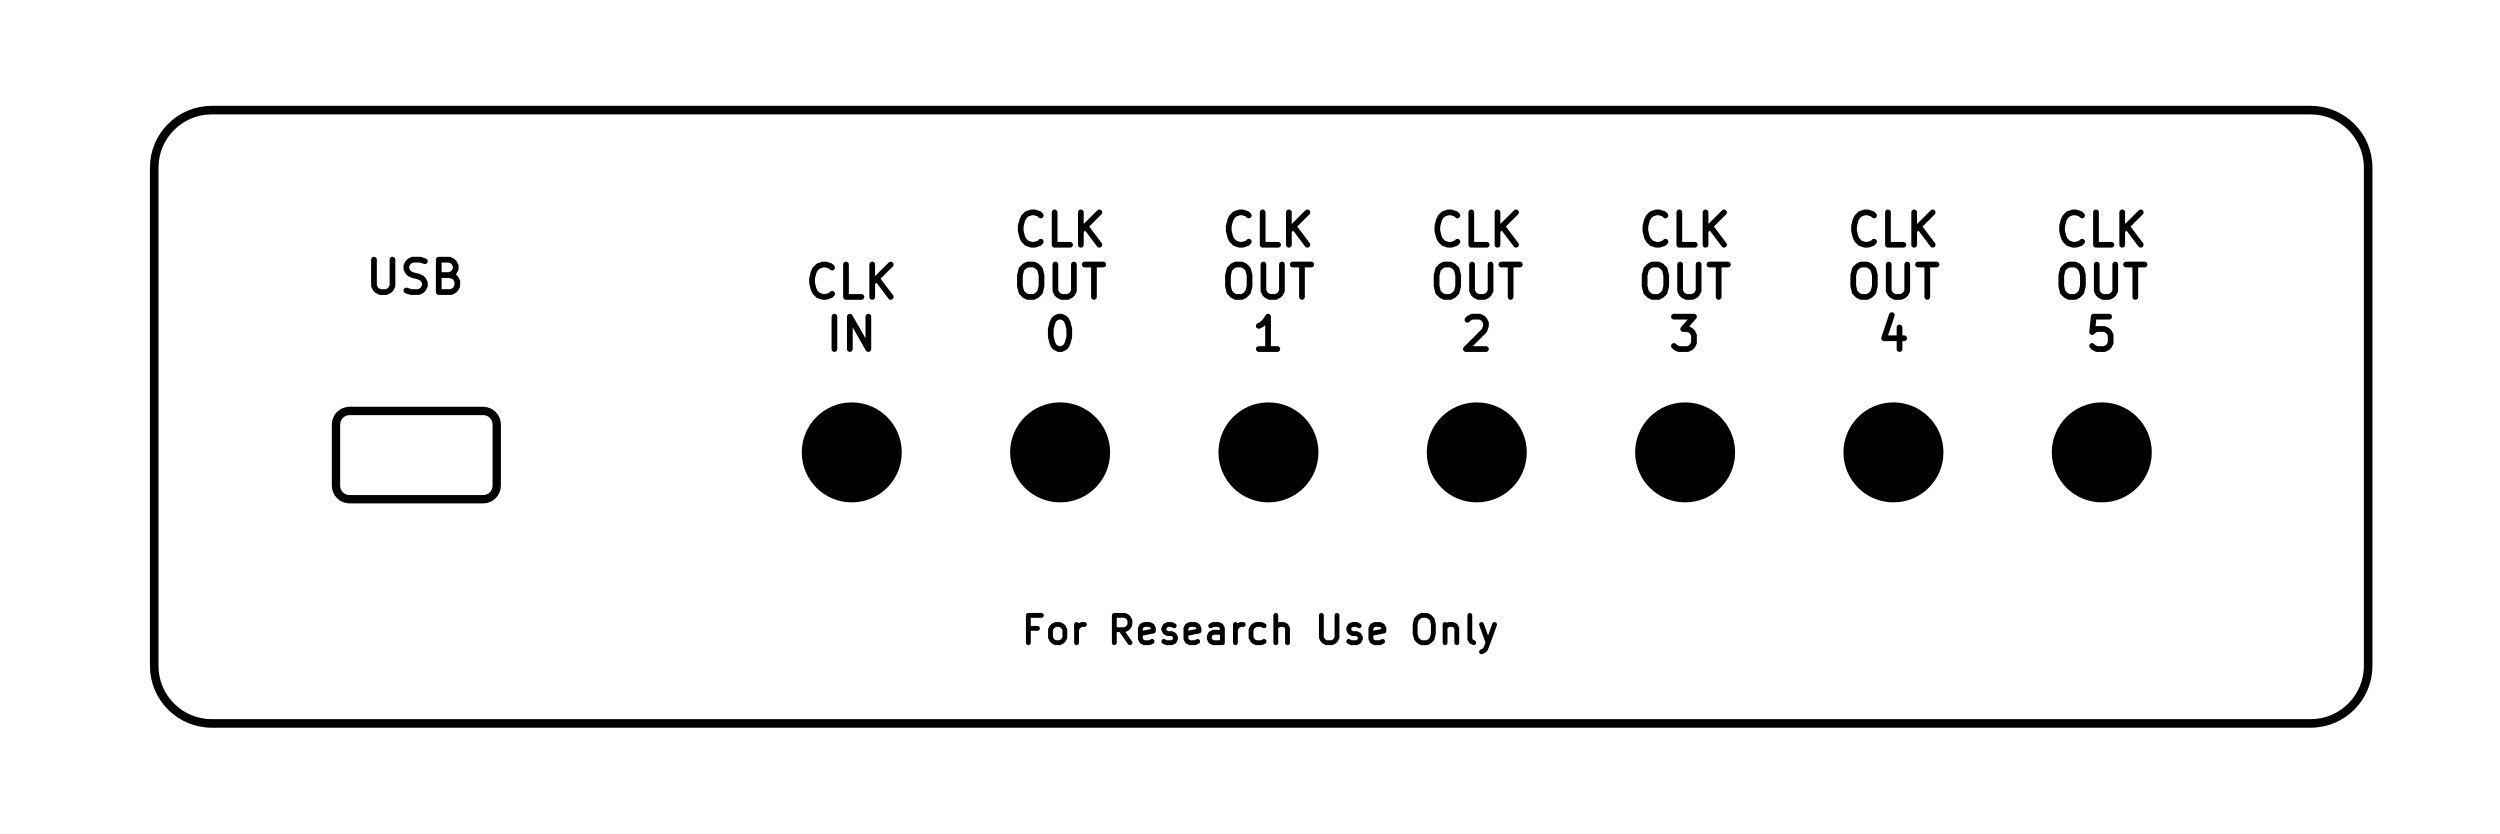
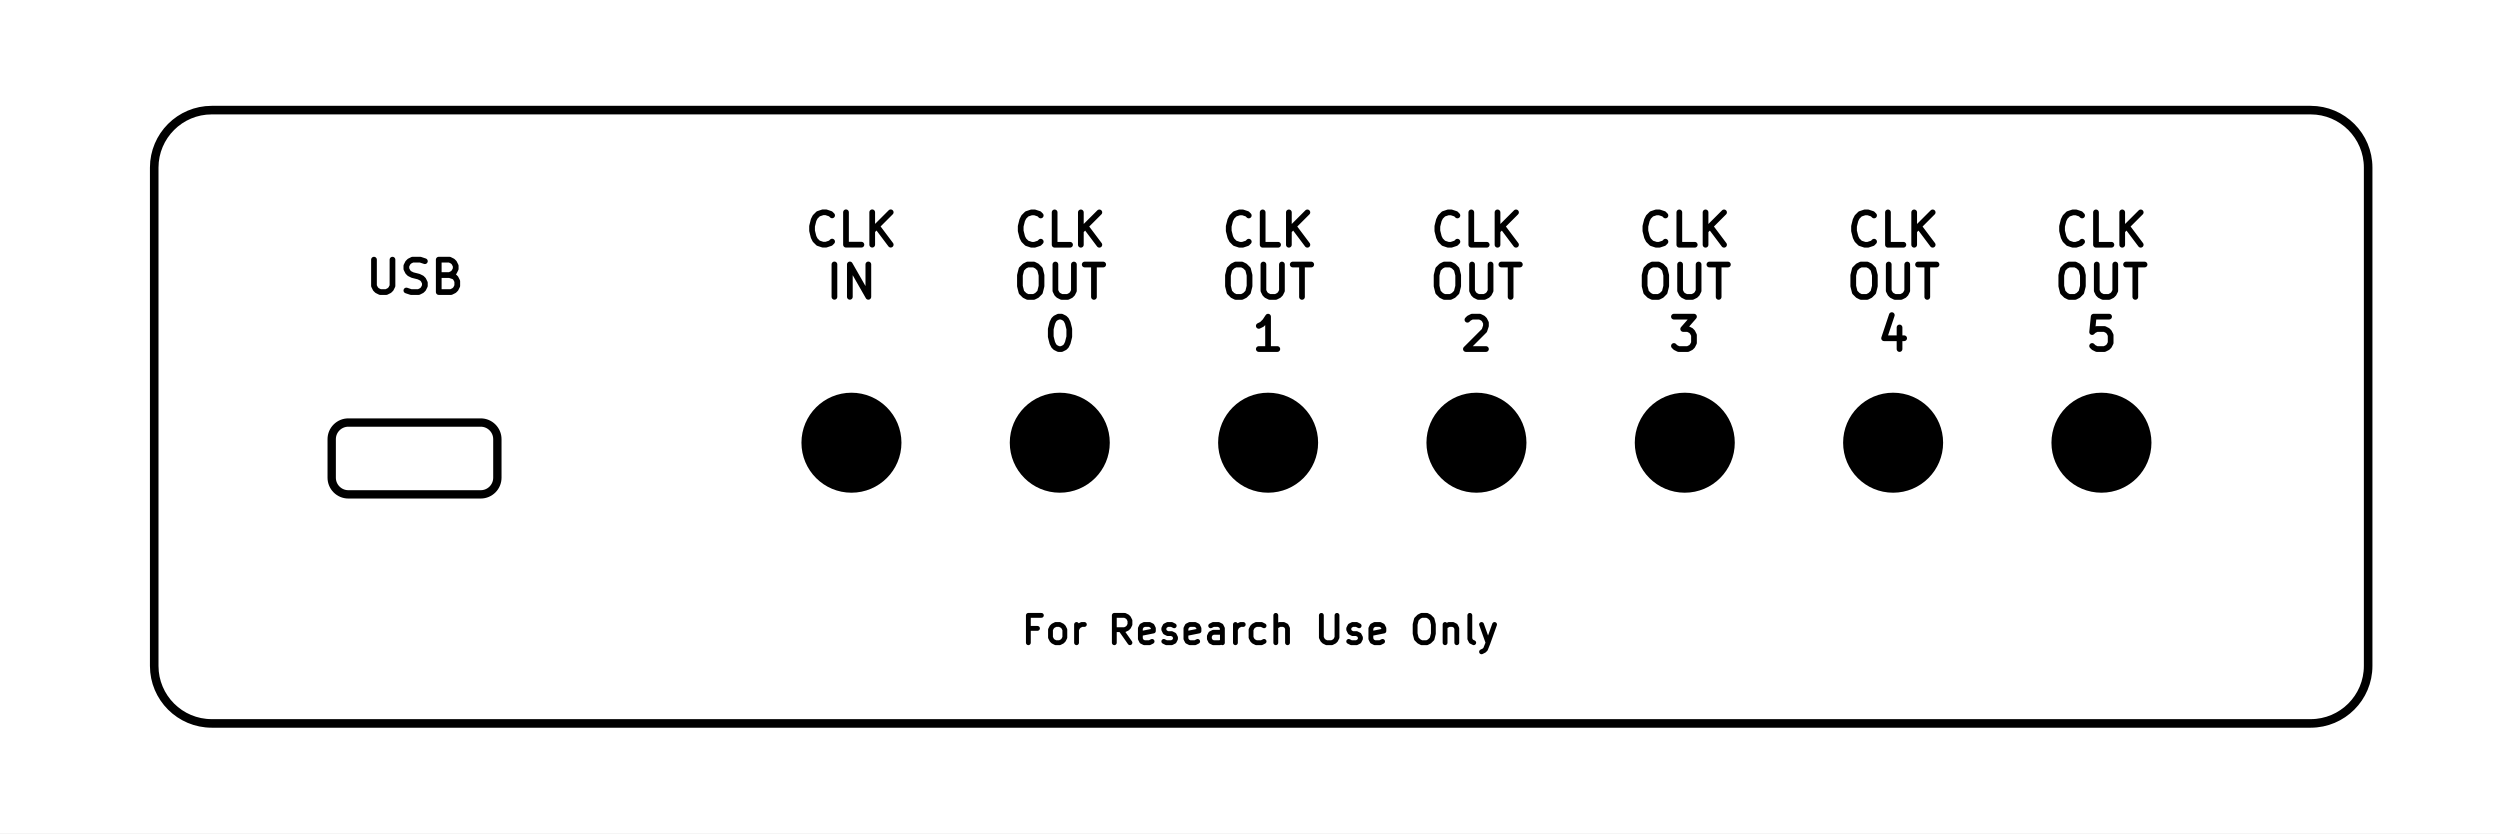
<svg xmlns="http://www.w3.org/2000/svg" version="1.1" width="150mm" height="50mm" viewBox="0 0 150 50" id="svg635">
  <g id="layerWhiteBG">
    <rect id="rectWhiteBG" x="0" y="0" width="150" height="50" style="fill:#ffffff;stroke:none" />
  </g>
  <defs id="defs635" />
  <g style="fill:#000000;fill-opacity:1;stroke:#000000;stroke-linecap:round;stroke-linejoin:round;stroke-opacity:1" id="g1" transform="translate(-72.89116,-78.58131)" />
  <g style="fill:none;stroke:#000000;stroke-width:0.343;stroke-linecap:round;stroke-linejoin:round;stroke-opacity:1" id="g139" transform="translate(-72.89116,-78.58131)">
    <text x="97.782" y="96.36" textLength="6.469" font-size="2.591px" lengthAdjust="spacingAndGlyphs" text-anchor="middle" opacity="0" stroke-opacity="0" id="text1">USB</text>
    <g class="stroked-text" id="g47">
      <path d="M 95.33,94.161 v 1.573 M 95.33,95.734 l 0.092,0.185 M 95.423,95.919 l 0.092,0.092 M 95.515,96.011 l 0.185,0.093 M 95.7,96.104 h 0.37 M 96.07,96.104 l 0.185,-0.093 M 96.255,96.011 l 0.092,-0.092 M 96.348,95.919 l 0.092,-0.185 M 96.44,95.734 v -1.573 M 97.273,96.011 l 0.278,0.093 M 97.551,96.104 h 0.463 M 98.013,96.104 l 0.185,-0.093 M 98.198,96.011 98.291,95.919 M 98.291,95.919 l 0.092,-0.185 M 98.383,95.734 V 95.549 M 98.383,95.549 98.291,95.364 M 98.291,95.364 98.198,95.271 M 98.198,95.271 98.013,95.179 M 98.013,95.179 97.643,95.086 M 97.643,95.086 97.458,94.994 M 97.458,94.994 97.366,94.901 M 97.366,94.901 97.273,94.716 M 97.273,94.716 V 94.531 M 97.273,94.531 l 0.092,-0.185 M 97.366,94.346 l 0.092,-0.092 M 97.458,94.253 l 0.185,-0.092 M 97.643,94.161 h 0.463 M 98.106,94.161 l 0.278,0.092 M 99.864,95.086 l 0.278,0.092 M 100.142,95.179 l 0.092,0.092 M 100.234,95.271 l 0.092,0.185 M 100.327,95.456 v 0.278 M 100.327,95.734 l -0.092,0.185 M 100.234,95.919 l -0.092,0.092 M 100.142,96.011 99.957,96.104 M 99.957,96.104 H 99.216 M 99.216,96.104 V 94.161 M 99.216,94.161 H 99.864 M 99.864,94.161 l 0.185,0.092 M 100.049,94.253 l 0.093,0.092 M 100.142,94.346 l 0.092,0.185 M 100.234,94.531 v 0.185 M 100.234,94.716 l -0.092,0.185 M 100.142,94.901 l -0.093,0.092 M 100.049,94.994 l -0.185,0.093 M 99.864,95.086 H 99.216" id="path2" />
    </g>
-     <text x="123.975" y="96.651" textLength="6.099" font-size="2.591px" lengthAdjust="spacingAndGlyphs" text-anchor="middle" opacity="0" stroke-opacity="0" id="text47">CLK</text>
+     <text x="123.975" y="93.518" textLength="6.099" font-size="2.591px" lengthAdjust="spacingAndGlyphs" text-anchor="middle" opacity="0" stroke-opacity="0" id="text47">CLK</text>
    <g class="stroked-text" id="g67">
-       <path d="M 122.818,96.211 l -0.092,0.093 M 122.725,96.303 l -0.278,0.092 M 122.448,96.396 h -0.185 M 122.263,96.396 l -0.278,-0.092 M 121.985,96.303 l -0.185,-0.185 M 121.8,96.118 121.707,95.933 M 121.707,95.933 121.615,95.563 M 121.615,95.563 V 95.285 M 121.615,95.285 l 0.092,-0.37 M 121.707,94.915 l 0.093,-0.185 M 121.8,94.73 l 0.185,-0.185 M 121.985,94.545 l 0.278,-0.092 M 122.263,94.453 h 0.185 M 122.448,94.453 l 0.278,0.092 M 122.725,94.545 l 0.092,0.092 M 124.576,96.396 h -0.925 M 123.651,96.396 V 94.453 M 125.224,96.396 V 94.453 M 126.334,96.396 l -0.833,-1.11 M 126.334,94.453 l -1.11,1.11" id="path48" />
+       <path d="M 122.818,93.077 L 122.725,93.17 M 122.725,93.17 L 122.448,93.262 M 122.448,93.262 L 122.263,93.262 M 122.263,93.262 L 121.985,93.17 M 121.985,93.17 L 121.8,92.985 M 121.8,92.985 L 121.707,92.8 M 121.707,92.8 L 121.615,92.43 M 121.615,92.43 L 121.615,92.152 M 121.615,92.152 L 121.707,91.782 M 121.707,91.782 L 121.8,91.597 M 121.8,91.597 L 121.985,91.412 M 121.985,91.412 L 122.263,91.319 M 122.263,91.319 L 122.448,91.319 M 122.448,91.319 L 122.725,91.412 M 122.725,91.412 L 122.818,91.504 M 124.576,93.262 L 123.651,93.262 M 123.651,93.262 L 123.651,91.319 M 125.224,93.262 L 125.224,91.319 M 126.334,93.262 L 125.501,92.152 M 126.334,91.319 L 125.224,92.43" id="path48" />
    </g>
-     <text x="123.975" y="99.78" textLength="3.601" font-size="2.591px" lengthAdjust="spacingAndGlyphs" text-anchor="middle" opacity="0" stroke-opacity="0" id="text67">IN</text>
+     <text x="123.975" y="96.646" textLength="3.601" font-size="2.591px" lengthAdjust="spacingAndGlyphs" text-anchor="middle" opacity="0" stroke-opacity="0" id="text67">IN</text>
    <g class="stroked-text" id="g71">
-       <path d="M 122.957,99.524 V 97.581 M 123.882,99.524 V 97.581 M 123.882,97.581 l 1.11,1.943 M 124.992,99.524 V 97.581" id="path68" />
+       <path d="M 122.957,96.391 L 122.957,94.447 M 123.882,96.391 L 123.882,94.447 M 123.882,94.447 L 124.992,96.391 M 124.992,96.391 L 124.992,94.447" id="path68" />
    </g>
    <text x="136.492" y="93.523" textLength="6.099" font-size="2.591px" lengthAdjust="spacingAndGlyphs" text-anchor="middle" opacity="0" stroke-opacity="0" id="text71">CLK</text>
    <g class="stroked-text" id="g91">
      <path d="M 135.336,93.082 l -0.092,0.093 M 135.243,93.175 l -0.278,0.092 M 134.966,93.267 h -0.185 M 134.781,93.267 l -0.278,-0.092 M 134.503,93.175 l -0.185,-0.185 M 134.318,92.99 l -0.093,-0.185 M 134.226,92.805 134.133,92.435 M 134.133,92.435 V 92.157 M 134.133,92.157 l 0.092,-0.37 M 134.226,91.787 l 0.093,-0.185 M 134.318,91.602 l 0.185,-0.185 M 134.503,91.417 l 0.278,-0.092 M 134.781,91.324 h 0.185 M 134.966,91.324 l 0.278,0.092 M 135.243,91.417 l 0.092,0.093 M 137.094,93.267 h -0.925 M 136.169,93.267 V 91.324 M 137.742,93.267 V 91.324 M 138.852,93.267 l -0.833,-1.11 M 138.852,91.324 l -1.11,1.11" id="path72" />
    </g>
    <text x="136.492" y="96.651" textLength="6.192" font-size="2.591px" lengthAdjust="spacingAndGlyphs" text-anchor="middle" opacity="0" stroke-opacity="0" id="text91">OUT</text>
    <g class="stroked-text" id="g118">
      <path d="M 134.549,94.453 h 0.37 M 134.919,94.453 l 0.185,0.092 M 135.105,94.545 l 0.185,0.185 M 135.29,94.73 l 0.093,0.37 M 135.382,95.1 V 95.748 M 135.382,95.748 l -0.093,0.37 M 135.29,96.118 l -0.185,0.185 M 135.105,96.303 l -0.185,0.092 M 134.919,96.396 h -0.37 M 134.549,96.396 l -0.185,-0.092 M 134.364,96.303 l -0.185,-0.185 M 134.179,96.118 134.087,95.748 M 134.087,95.748 V 95.1 M 134.087,95.1 l 0.092,-0.37 M 134.179,94.73 l 0.185,-0.185 M 134.364,94.545 l 0.185,-0.092 M 136.215,94.453 v 1.573 M 136.215,96.026 l 0.092,0.185 M 136.307,96.211 136.4,96.303 M 136.4,96.303 l 0.185,0.092 M 136.585,96.396 h 0.37 M 136.955,96.396 l 0.185,-0.092 M 137.14,96.303 l 0.092,-0.093 M 137.233,96.211 l 0.093,-0.185 M 137.325,96.026 v -1.573 M 137.973,94.453 h 1.11 M 138.528,96.396 V 94.453" id="path92" />
    </g>
    <text x="136.492" y="99.78" textLength="2.491" font-size="2.591px" lengthAdjust="spacingAndGlyphs" text-anchor="middle" opacity="0" stroke-opacity="0" id="text118">0</text>
    <g class="stroked-text" id="g138">
      <path d="M 136.4,97.581 h 0.185 M 136.585,97.581 l 0.185,0.092 M 136.77,97.673 l 0.092,0.092 M 136.863,97.766 l 0.092,0.185 M 136.955,97.951 l 0.093,0.37 M 137.048,98.321 v 0.463 M 137.048,98.784 l -0.093,0.37 M 136.955,99.154 l -0.092,0.185 M 136.863,99.339 l -0.092,0.092 M 136.77,99.431 136.585,99.524 M 136.585,99.524 H 136.4 M 136.4,99.524 l -0.185,-0.093 M 136.215,99.431 l -0.092,-0.092 M 136.122,99.339 l -0.092,-0.185 M 136.03,99.154 l -0.093,-0.37 M 135.937,98.784 V 98.321 M 135.937,98.321 l 0.093,-0.37 M 136.03,97.951 l 0.092,-0.185 M 136.122,97.766 l 0.092,-0.092 M 136.215,97.673 136.4,97.581" id="path119" />
    </g>
  </g>
  <g style="fill:none;stroke:#000000;stroke-width:0.29;stroke-linecap:round;stroke-linejoin:round;stroke-opacity:1" id="g317" transform="translate(-72.89116,-78.58131)">
    <text x="148.501" y="117.36" textLength="29.138" font-size="2.188px" lengthAdjust="spacingAndGlyphs" text-anchor="middle" opacity="0" stroke-opacity="0" id="text139">For Research Use Only</text>
    <g class="stroked-text" id="g316">
      <path d="M 135.14,116.284 h -0.547 M 134.593,117.144 v -1.641 M 134.593,115.503 h 0.781 M 136.234,117.144 l -0.156,-0.078 M 136.078,117.066 l -0.078,-0.078 M 136,116.987 l -0.078,-0.156 M 135.921,116.831 v -0.469 M 135.921,116.362 l 0.078,-0.156 M 136,116.206 l 0.078,-0.078 M 136.078,116.128 l 0.156,-0.078 M 136.234,116.05 h 0.234 M 136.468,116.05 l 0.156,0.078 M 136.625,116.128 l 0.078,0.078 M 136.703,116.206 l 0.078,0.156 M 136.781,116.362 v 0.469 M 136.781,116.831 l -0.078,0.156 M 136.703,116.987 l -0.078,0.078 M 136.625,117.066 l -0.156,0.078 M 136.468,117.144 h -0.234 M 137.484,117.144 v -1.094 M 137.484,116.362 l 0.078,-0.156 M 137.562,116.206 l 0.078,-0.078 M 137.64,116.128 l 0.156,-0.078 M 137.797,116.05 h 0.156 M 140.688,117.144 l -0.547,-0.781 M 139.75,117.144 v -1.641 M 139.75,115.503 h 0.625 M 140.375,115.503 l 0.156,0.078 M 140.531,115.581 l 0.078,0.078 M 140.609,115.659 l 0.078,0.156 M 140.688,115.815 v 0.234 M 140.688,116.05 l -0.078,0.156 M 140.609,116.206 l -0.078,0.078 M 140.531,116.284 l -0.156,0.078 M 140.375,116.362 H 139.75 M 142.016,117.066 l -0.156,0.078 M 141.86,117.144 h -0.312 M 141.547,117.144 l -0.156,-0.078 M 141.391,117.066 l -0.078,-0.156 M 141.313,116.909 v -0.625 M 141.313,116.284 l 0.078,-0.156 M 141.391,116.128 l 0.156,-0.078 M 141.547,116.05 h 0.312 M 141.86,116.05 l 0.156,0.078 M 142.016,116.128 l 0.078,0.156 M 142.094,116.284 v 0.156 M 142.094,116.441 l -0.781,0.156 M 142.719,117.066 l 0.156,0.078 M 142.875,117.144 h 0.312 M 143.188,117.144 l 0.156,-0.078 M 143.344,117.066 l 0.078,-0.156 M 143.422,116.909 v -0.078 M 143.422,116.831 l -0.078,-0.156 M 143.344,116.675 l -0.156,-0.078 M 143.188,116.597 h -0.234 M 142.953,116.597 l -0.156,-0.078 M 142.797,116.519 l -0.078,-0.156 M 142.719,116.362 v -0.078 M 142.719,116.284 l 0.078,-0.156 M 142.797,116.128 l 0.156,-0.078 M 142.953,116.05 h 0.234 M 143.188,116.05 l 0.156,0.078 M 144.751,117.066 l -0.156,0.078 M 144.594,117.144 h -0.312 M 144.282,117.144 l -0.156,-0.078 M 144.125,117.066 l -0.078,-0.156 M 144.047,116.909 v -0.625 M 144.047,116.284 l 0.078,-0.156 M 144.125,116.128 l 0.156,-0.078 M 144.282,116.05 h 0.312 M 144.594,116.05 l 0.156,0.078 M 144.751,116.128 l 0.078,0.156 M 144.829,116.284 v 0.156 M 144.829,116.441 l -0.781,0.156 M 146.235,117.144 v -0.86 M 146.235,116.284 146.157,116.128 M 146.157,116.128 l -0.156,-0.078 M 146.001,116.05 h -0.313 M 145.688,116.05 l -0.156,0.078 M 146.235,117.066 l -0.156,0.078 M 146.079,117.144 h -0.391 M 145.688,117.144 l -0.156,-0.078 M 145.532,117.066 l -0.078,-0.156 M 145.454,116.909 v -0.156 M 145.454,116.753 l 0.078,-0.156 M 145.532,116.597 l 0.156,-0.078 M 145.688,116.519 h 0.391 M 146.079,116.519 l 0.156,-0.078 M 147.017,117.144 v -1.094 M 147.017,116.362 l 0.078,-0.156 M 147.095,116.206 l 0.078,-0.078 M 147.173,116.128 l 0.156,-0.078 M 147.329,116.05 h 0.156 M 148.736,117.066 l -0.156,0.078 M 148.579,117.144 h -0.312 M 148.267,117.144 l -0.156,-0.078 M 148.11,117.066 l -0.078,-0.078 M 148.032,116.987 l -0.078,-0.156 M 147.954,116.831 v -0.469 M 147.954,116.362 l 0.078,-0.156 M 148.032,116.206 l 0.078,-0.078 M 148.11,116.128 l 0.156,-0.078 M 148.267,116.05 h 0.312 M 148.579,116.05 l 0.156,0.078 M 149.439,117.144 v -1.641 M 150.142,117.144 v -0.86 M 150.142,116.284 l -0.078,-0.156 M 150.064,116.128 l -0.156,-0.078 M 149.907,116.05 h -0.234 M 149.673,116.05 l -0.156,0.078 M 149.517,116.128 l -0.078,0.078 M 152.173,115.503 v 1.328 M 152.173,116.831 l 0.078,0.156 M 152.252,116.987 l 0.078,0.078 M 152.33,117.066 l 0.156,0.078 M 152.486,117.144 h 0.312 M 152.798,117.144 l 0.156,-0.078 M 152.955,117.066 l 0.078,-0.078 M 153.033,116.987 l 0.078,-0.156 M 153.111,116.831 v -1.328 M 153.814,117.066 l 0.156,0.078 M 153.971,117.144 h 0.312 M 154.283,117.144 l 0.156,-0.078 M 154.439,117.066 l 0.078,-0.156 M 154.518,116.909 v -0.078 M 154.518,116.831 l -0.078,-0.156 M 154.439,116.675 l -0.156,-0.078 M 154.283,116.597 h -0.234 M 154.049,116.597 l -0.156,-0.078 M 153.892,116.519 l -0.078,-0.156 M 153.814,116.362 v -0.078 M 153.814,116.284 l 0.078,-0.156 M 153.892,116.128 l 0.156,-0.078 M 154.049,116.05 h 0.234 M 154.283,116.05 l 0.156,0.078 M 155.846,117.066 l -0.156,0.078 M 155.69,117.144 H 155.377 M 155.377,117.144 l -0.156,-0.078 M 155.221,117.066 l -0.078,-0.156 M 155.143,116.909 v -0.625 M 155.143,116.284 l 0.078,-0.156 M 155.221,116.128 l 0.156,-0.078 M 155.377,116.05 h 0.312 M 155.69,116.05 l 0.156,0.078 M 155.846,116.128 l 0.078,0.156 M 155.924,116.284 v 0.156 M 155.924,116.441 l -0.781,0.156 M 158.19,115.503 h 0.312 M 158.502,115.503 l 0.156,0.078 M 158.659,115.581 l 0.156,0.156 M 158.815,115.737 l 0.078,0.312 M 158.893,116.05 v 0.547 M 158.893,116.597 l -0.078,0.312 M 158.815,116.909 l -0.156,0.156 M 158.659,117.066 l -0.156,0.078 M 158.502,117.144 h -0.312 M 158.19,117.144 l -0.156,-0.078 M 158.034,117.066 l -0.156,-0.156 M 157.877,116.909 l -0.078,-0.312 M 157.799,116.597 v -0.547 M 157.799,116.05 l 0.078,-0.312 M 157.877,115.737 l 0.156,-0.156 M 158.034,115.581 l 0.156,-0.078 M 159.596,116.05 v 1.094 M 159.596,116.206 l 0.078,-0.078 M 159.674,116.128 l 0.156,-0.078 M 159.831,116.05 h 0.234 M 160.065,116.05 l 0.156,0.078 M 160.221,116.128 l 0.078,0.156 M 160.299,116.284 v 0.86 M 161.315,117.144 l -0.156,-0.078 M 161.159,117.066 l -0.078,-0.156 M 161.081,116.909 v -1.406 M 161.784,116.05 l 0.391,1.094 M 162.565,116.05 l -0.391,1.094 M 162.175,117.144 l -0.156,0.391 M 162.018,117.534 l -0.078,0.078 M 161.94,117.612 l -0.156,0.078" id="path139" />
    </g>
  </g>
  <g style="fill:none;stroke:#000000;stroke-width:0.343;stroke-linecap:round;stroke-linejoin:round;stroke-opacity:1" id="g598" transform="translate(-72.89116,-78.58131)">
    <text x="148.975" y="93.523" textLength="6.099" font-size="2.591px" lengthAdjust="spacingAndGlyphs" text-anchor="middle" opacity="0" stroke-opacity="0" id="text317">CLK</text>
    <g class="stroked-text" id="g336">
      <path d="M 147.818,93.082 l -0.092,0.093 M 147.725,93.175 l -0.278,0.092 M 147.448,93.267 h -0.185 M 147.263,93.267 l -0.278,-0.092 M 146.985,93.175 l -0.185,-0.185 M 146.8,92.99 l -0.093,-0.185 M 146.708,92.805 146.615,92.435 M 146.615,92.435 V 92.157 M 146.615,92.157 l 0.092,-0.37 M 146.708,91.787 l 0.093,-0.185 M 146.8,91.602 l 0.185,-0.185 M 146.985,91.417 l 0.278,-0.092 M 147.263,91.324 h 0.185 M 147.448,91.324 l 0.278,0.092 M 147.725,91.417 l 0.092,0.093 M 149.576,93.267 h -0.925 M 148.651,93.267 V 91.324 M 150.224,93.267 V 91.324 M 151.334,93.267 l -0.833,-1.11 M 151.334,91.324 l -1.11,1.11" id="path317" />
    </g>
    <text x="148.975" y="96.651" textLength="6.192" font-size="2.591px" lengthAdjust="spacingAndGlyphs" text-anchor="middle" opacity="0" stroke-opacity="0" id="text336">OUT</text>
    <g class="stroked-text" id="g363">
      <path d="M 147.031,94.453 h 0.37 M 147.401,94.453 l 0.185,0.092 M 147.587,94.545 l 0.185,0.185 M 147.772,94.73 l 0.093,0.37 M 147.864,95.1 V 95.748 M 147.864,95.748 l -0.093,0.37 M 147.772,96.118 l -0.185,0.185 M 147.587,96.303 l -0.185,0.092 M 147.401,96.396 h -0.37 M 147.031,96.396 l -0.185,-0.092 M 146.846,96.303 l -0.185,-0.185 M 146.661,96.118 146.569,95.748 M 146.569,95.748 V 95.1 M 146.569,95.1 l 0.092,-0.37 M 146.661,94.73 l 0.185,-0.185 M 146.846,94.545 l 0.185,-0.092 M 148.697,94.453 v 1.573 M 148.697,96.026 l 0.092,0.185 M 148.789,96.211 l 0.093,0.093 M 148.882,96.303 l 0.185,0.092 M 149.067,96.396 h 0.37 M 149.437,96.396 l 0.185,-0.092 M 149.622,96.303 l 0.092,-0.093 M 149.715,96.211 l 0.093,-0.185 M 149.807,96.026 v -1.573 M 150.455,94.453 h 1.11 M 151.01,96.396 V 94.453" id="path337" />
    </g>
    <text x="148.975" y="99.78" textLength="2.491" font-size="2.591px" lengthAdjust="spacingAndGlyphs" text-anchor="middle" opacity="0" stroke-opacity="0" id="text363">1</text>
    <g class="stroked-text" id="g368">
      <path d="M 149.53,99.524 h -1.11 M 148.975,99.524 V 97.581 M 148.975,97.581 l -0.185,0.278 M 148.789,97.859 l -0.185,0.185 M 148.604,98.043 l -0.185,0.092" id="path364" />
    </g>
    <text x="161.492" y="93.523" textLength="6.099" font-size="2.591px" lengthAdjust="spacingAndGlyphs" text-anchor="middle" opacity="0" stroke-opacity="0" id="text368">CLK</text>
    <g class="stroked-text" id="g388">
      <path d="M 160.336,93.082 l -0.092,0.093 M 160.243,93.175 l -0.278,0.092 M 159.966,93.267 h -0.185 M 159.781,93.267 l -0.278,-0.092 M 159.503,93.175 l -0.185,-0.185 M 159.318,92.99 l -0.093,-0.185 M 159.226,92.805 159.133,92.435 M 159.133,92.435 V 92.157 M 159.133,92.157 l 0.092,-0.37 M 159.226,91.787 l 0.093,-0.185 M 159.318,91.602 l 0.185,-0.185 M 159.503,91.417 l 0.278,-0.092 M 159.781,91.324 h 0.185 M 159.966,91.324 l 0.278,0.092 M 160.243,91.417 l 0.092,0.093 M 162.094,93.267 h -0.925 M 161.169,93.267 V 91.324 M 162.742,93.267 V 91.324 M 163.852,93.267 l -0.833,-1.11 M 163.852,91.324 l -1.11,1.11" id="path369" />
    </g>
    <text x="161.492" y="96.651" textLength="6.192" font-size="2.591px" lengthAdjust="spacingAndGlyphs" text-anchor="middle" opacity="0" stroke-opacity="0" id="text388">OUT</text>
    <g class="stroked-text" id="g415">
      <path d="M 159.549,94.453 h 0.37 M 159.919,94.453 l 0.185,0.092 M 160.105,94.545 l 0.185,0.185 M 160.29,94.73 l 0.093,0.37 M 160.382,95.1 V 95.748 M 160.382,95.748 l -0.093,0.37 M 160.29,96.118 l -0.185,0.185 M 160.105,96.303 l -0.185,0.092 M 159.919,96.396 h -0.37 M 159.549,96.396 l -0.185,-0.092 M 159.364,96.303 l -0.185,-0.185 M 159.179,96.118 159.087,95.748 M 159.087,95.748 V 95.1 M 159.087,95.1 l 0.092,-0.37 M 159.179,94.73 l 0.185,-0.185 M 159.364,94.545 l 0.185,-0.092 M 161.215,94.453 v 1.573 M 161.215,96.026 l 0.092,0.185 M 161.307,96.211 161.4,96.303 M 161.4,96.303 l 0.185,0.092 M 161.585,96.396 h 0.37 M 161.955,96.396 l 0.185,-0.092 M 162.14,96.303 l 0.092,-0.093 M 162.233,96.211 l 0.093,-0.185 M 162.325,96.026 v -1.573 M 162.973,94.453 h 1.11 M 163.528,96.396 V 94.453" id="path389" />
    </g>
    <text x="161.492" y="99.78" textLength="2.491" font-size="2.591px" lengthAdjust="spacingAndGlyphs" text-anchor="middle" opacity="0" stroke-opacity="0" id="text415">2</text>
    <g class="stroked-text" id="g425">
      <path d="M 160.937,97.766 l 0.093,-0.092 M 161.03,97.673 l 0.185,-0.092 M 161.215,97.581 h 0.463 M 161.678,97.581 l 0.185,0.092 M 161.863,97.673 l 0.092,0.092 M 161.955,97.766 l 0.093,0.185 M 162.048,97.951 v 0.185 M 162.048,98.136 l -0.093,0.278 M 161.955,98.414 l -1.11,1.11 M 160.845,99.524 h 1.203" id="path416" />
    </g>
    <text x="173.975" y="93.523" textLength="6.099" font-size="2.591px" lengthAdjust="spacingAndGlyphs" text-anchor="middle" opacity="0" stroke-opacity="0" id="text425">CLK</text>
    <g class="stroked-text" id="g445">
      <path d="M 172.818,93.082 l -0.092,0.093 M 172.725,93.175 l -0.278,0.092 M 172.448,93.267 h -0.185 M 172.263,93.267 l -0.278,-0.092 M 171.985,93.175 l -0.185,-0.185 M 171.8,92.99 l -0.093,-0.185 M 171.708,92.805 171.615,92.435 M 171.615,92.435 V 92.157 M 171.615,92.157 l 0.092,-0.37 M 171.708,91.787 l 0.093,-0.185 M 171.8,91.602 l 0.185,-0.185 M 171.985,91.417 l 0.278,-0.092 M 172.263,91.324 h 0.185 M 172.448,91.324 l 0.278,0.092 M 172.725,91.417 l 0.092,0.093 M 174.576,93.267 h -0.925 M 173.651,93.267 V 91.324 M 175.224,93.267 V 91.324 M 176.334,93.267 l -0.833,-1.11 M 176.334,91.324 l -1.11,1.11" id="path426" />
    </g>
    <text x="173.975" y="96.651" textLength="6.192" font-size="2.591px" lengthAdjust="spacingAndGlyphs" text-anchor="middle" opacity="0" stroke-opacity="0" id="text445">OUT</text>
    <g class="stroked-text" id="g472">
      <path d="M 172.031,94.453 h 0.37 M 172.401,94.453 l 0.185,0.092 M 172.587,94.545 l 0.185,0.185 M 172.772,94.73 l 0.093,0.37 M 172.864,95.1 V 95.748 M 172.864,95.748 l -0.093,0.37 M 172.772,96.118 l -0.185,0.185 M 172.587,96.303 l -0.185,0.092 M 172.401,96.396 h -0.37 M 172.031,96.396 l -0.185,-0.092 M 171.846,96.303 l -0.185,-0.185 M 171.661,96.118 171.569,95.748 M 171.569,95.748 V 95.1 M 171.569,95.1 l 0.092,-0.37 M 171.661,94.73 l 0.185,-0.185 M 171.846,94.545 l 0.185,-0.092 M 173.697,94.453 v 1.573 M 173.697,96.026 l 0.092,0.185 M 173.789,96.211 l 0.093,0.093 M 173.882,96.303 l 0.185,0.092 M 174.067,96.396 h 0.37 M 174.437,96.396 l 0.185,-0.092 M 174.622,96.303 l 0.092,-0.093 M 174.715,96.211 l 0.093,-0.185 M 174.807,96.026 v -1.573 M 175.455,94.453 h 1.11 M 176.01,96.396 V 94.453" id="path446" />
    </g>
    <text x="173.975" y="99.78" textLength="2.491" font-size="2.591px" lengthAdjust="spacingAndGlyphs" text-anchor="middle" opacity="0" stroke-opacity="0" id="text472">3</text>
    <g class="stroked-text" id="g485">
      <path d="M 173.327,97.581 h 1.203 M 174.53,97.581 l -0.648,0.74 M 173.882,98.321 h 0.278 M 174.16,98.321 l 0.185,0.092 M 174.345,98.414 l 0.092,0.093 M 174.437,98.506 l 0.093,0.185 M 174.53,98.691 v 0.463 M 174.53,99.154 l -0.093,0.185 M 174.437,99.339 l -0.092,0.092 M 174.345,99.431 l -0.185,0.093 M 174.16,99.524 h -0.555 M 173.604,99.524 l -0.185,-0.093 M 173.419,99.431 l -0.092,-0.092" id="path473" />
    </g>
    <text x="186.492" y="93.523" textLength="6.099" font-size="2.591px" lengthAdjust="spacingAndGlyphs" text-anchor="middle" opacity="0" stroke-opacity="0" id="text485">CLK</text>
    <g class="stroked-text" id="g505">
      <path d="M 185.336,93.082 l -0.092,0.093 M 185.243,93.175 l -0.278,0.092 M 184.966,93.267 h -0.185 M 184.781,93.267 l -0.278,-0.092 M 184.503,93.175 l -0.185,-0.185 M 184.318,92.99 l -0.093,-0.185 M 184.226,92.805 184.133,92.435 M 184.133,92.435 V 92.157 M 184.133,92.157 l 0.092,-0.37 M 184.226,91.787 l 0.093,-0.185 M 184.318,91.602 l 0.185,-0.185 M 184.503,91.417 l 0.278,-0.092 M 184.781,91.324 h 0.185 M 184.966,91.324 l 0.278,0.092 M 185.243,91.417 l 0.092,0.093 M 187.094,93.267 h -0.925 M 186.169,93.267 V 91.324 M 187.742,93.267 V 91.324 M 188.852,93.267 l -0.833,-1.11 M 188.852,91.324 l -1.11,1.11" id="path486" />
    </g>
    <text x="186.492" y="96.651" textLength="6.192" font-size="2.591px" lengthAdjust="spacingAndGlyphs" text-anchor="middle" opacity="0" stroke-opacity="0" id="text505">OUT</text>
    <g class="stroked-text" id="g532">
      <path d="M 184.549,94.453 h 0.37 M 184.919,94.453 l 0.185,0.092 M 185.105,94.545 l 0.185,0.185 M 185.29,94.73 l 0.093,0.37 M 185.382,95.1 V 95.748 M 185.382,95.748 l -0.093,0.37 M 185.29,96.118 l -0.185,0.185 M 185.105,96.303 l -0.185,0.092 M 184.919,96.396 h -0.37 M 184.549,96.396 l -0.185,-0.092 M 184.364,96.303 l -0.185,-0.185 M 184.179,96.118 184.087,95.748 M 184.087,95.748 V 95.1 M 184.087,95.1 l 0.092,-0.37 M 184.179,94.73 l 0.185,-0.185 M 184.364,94.545 l 0.185,-0.092 M 186.215,94.453 v 1.573 M 186.215,96.026 l 0.092,0.185 M 186.307,96.211 186.4,96.303 M 186.4,96.303 l 0.185,0.092 M 186.585,96.396 h 0.37 M 186.955,96.396 l 0.185,-0.092 M 187.14,96.303 l 0.092,-0.093 M 187.233,96.211 l 0.093,-0.185 M 187.325,96.026 v -1.573 M 187.973,94.453 h 1.11 M 188.528,96.396 V 94.453" id="path506" />
    </g>
    <text x="186.492" y="99.78" textLength="2.491" font-size="2.591px" lengthAdjust="spacingAndGlyphs" text-anchor="middle" opacity="0" stroke-opacity="0" id="text532">4</text>
    <g class="stroked-text" id="g535">
      <path d="M 186.863,98.229 V 99.524 M 186.4,97.488 l -0.463,1.388 M 185.937,98.876 h 1.203" id="path533" />
    </g>
    <text x="198.975" y="93.523" textLength="6.099" font-size="2.591px" lengthAdjust="spacingAndGlyphs" text-anchor="middle" opacity="0" stroke-opacity="0" id="text535">CLK</text>
    <g class="stroked-text" id="g555">
      <path d="M 197.818,93.082 l -0.092,0.093 M 197.725,93.175 l -0.278,0.092 M 197.448,93.267 h -0.185 M 197.263,93.267 l -0.278,-0.092 M 196.985,93.175 l -0.185,-0.185 M 196.8,92.99 l -0.093,-0.185 M 196.708,92.805 196.615,92.435 M 196.615,92.435 V 92.157 M 196.615,92.157 l 0.092,-0.37 M 196.708,91.787 l 0.093,-0.185 M 196.8,91.602 l 0.185,-0.185 M 196.985,91.417 l 0.278,-0.092 M 197.263,91.324 h 0.185 M 197.448,91.324 l 0.278,0.092 M 197.725,91.417 l 0.092,0.093 M 199.576,93.267 h -0.925 M 198.651,93.267 V 91.324 M 200.224,93.267 V 91.324 M 201.334,93.267 l -0.833,-1.11 M 201.334,91.324 l -1.11,1.11" id="path536" />
    </g>
    <text x="198.975" y="96.651" textLength="6.192" font-size="2.591px" lengthAdjust="spacingAndGlyphs" text-anchor="middle" opacity="0" stroke-opacity="0" id="text555">OUT</text>
    <g class="stroked-text" id="g582">
      <path d="M 197.031,94.453 h 0.37 M 197.401,94.453 l 0.185,0.092 M 197.587,94.545 l 0.185,0.185 M 197.772,94.73 l 0.093,0.37 M 197.864,95.1 V 95.748 M 197.864,95.748 l -0.093,0.37 M 197.772,96.118 l -0.185,0.185 M 197.587,96.303 l -0.185,0.092 M 197.401,96.396 h -0.37 M 197.031,96.396 l -0.185,-0.092 M 196.846,96.303 l -0.185,-0.185 M 196.661,96.118 196.569,95.748 M 196.569,95.748 V 95.1 M 196.569,95.1 l 0.092,-0.37 M 196.661,94.73 l 0.185,-0.185 M 196.846,94.545 l 0.185,-0.092 M 198.697,94.453 v 1.573 M 198.697,96.026 l 0.092,0.185 M 198.789,96.211 l 0.093,0.093 M 198.882,96.303 l 0.185,0.092 M 199.067,96.396 h 0.37 M 199.437,96.396 l 0.185,-0.092 M 199.622,96.303 l 0.092,-0.093 M 199.715,96.211 l 0.093,-0.185 M 199.807,96.026 v -1.573 M 200.455,94.453 h 1.11 M 201.01,96.396 V 94.453" id="path556" />
    </g>
    <text x="198.975" y="99.78" textLength="2.491" font-size="2.591px" lengthAdjust="spacingAndGlyphs" text-anchor="middle" opacity="0" stroke-opacity="0" id="text582">5</text>
    <g class="stroked-text" id="g597">
      <path d="M 199.437,97.581 h -0.925 M 198.512,97.581 l -0.093,0.925 M 198.419,98.506 l 0.093,-0.093 M 198.512,98.414 l 0.185,-0.092 M 198.697,98.321 h 0.463 M 199.16,98.321 l 0.185,0.092 M 199.345,98.414 l 0.092,0.093 M 199.437,98.506 l 0.093,0.185 M 199.53,98.691 v 0.463 M 199.53,99.154 l -0.093,0.185 M 199.437,99.339 l -0.092,0.092 M 199.345,99.431 l -0.185,0.093 M 199.16,99.524 h -0.463 M 198.697,99.524 l -0.185,-0.093 M 198.512,99.431 l -0.093,-0.092" id="path583" />
    </g>
  </g>
  <g style="fill:#000000;fill-opacity:1;stroke:none" id="g604" transform="translate(-72.89116,-78.58131)">
-     <circle cx="123.998" cy="105.724" r="3" id="circle598" />
-     <circle cx="136.498" cy="105.724" r="3" id="circle599" />
-     <circle cx="148.998" cy="105.724" r="3" id="circle600" />
-     <circle cx="161.498" cy="105.724" r="3" id="circle601" />
-     <circle cx="173.998" cy="105.724" r="3" id="circle602" />
-     <circle cx="186.498" cy="105.724" r="3" id="circle603" />
-     <circle cx="198.998" cy="105.724" r="3" id="circle604" />
+     <circle cx="123.978" cy="105.144" r="3" id="circle598" />
+     <circle cx="136.478" cy="105.144" r="3" id="circle599" />
+     <circle cx="148.978" cy="105.144" r="3" id="circle600" />
+     <circle cx="161.478" cy="105.144" r="3" id="circle601" />
+     <circle cx="173.978" cy="105.144" r="3" id="circle602" />
+     <circle cx="186.478" cy="105.144" r="3" id="circle603" />
+     <circle cx="198.978" cy="105.144" r="3" id="circle604" />
  </g>
  <rect style="display:inline;fill:none;stroke:#000000;stroke-width:0.514;stroke-linejoin:round;stroke-dasharray:none" id="rect1705" width="132.836" height="36.798" x="9.253" y="6.607" ry="3.45" />
-   <rect style="fill:none;stroke:#000000;stroke-width:0.5;stroke-linejoin:round" id="rect635" width="9.645" height="5.298" x="20.159" y="24.656" ry="0.815" />
+   <rect style="fill:none;stroke:#000000;stroke-width:0.5;stroke-linejoin:round" id="rect635" width="9.94" height="4.31" x="19.902" y="25.352" ry="1" />
</svg>
